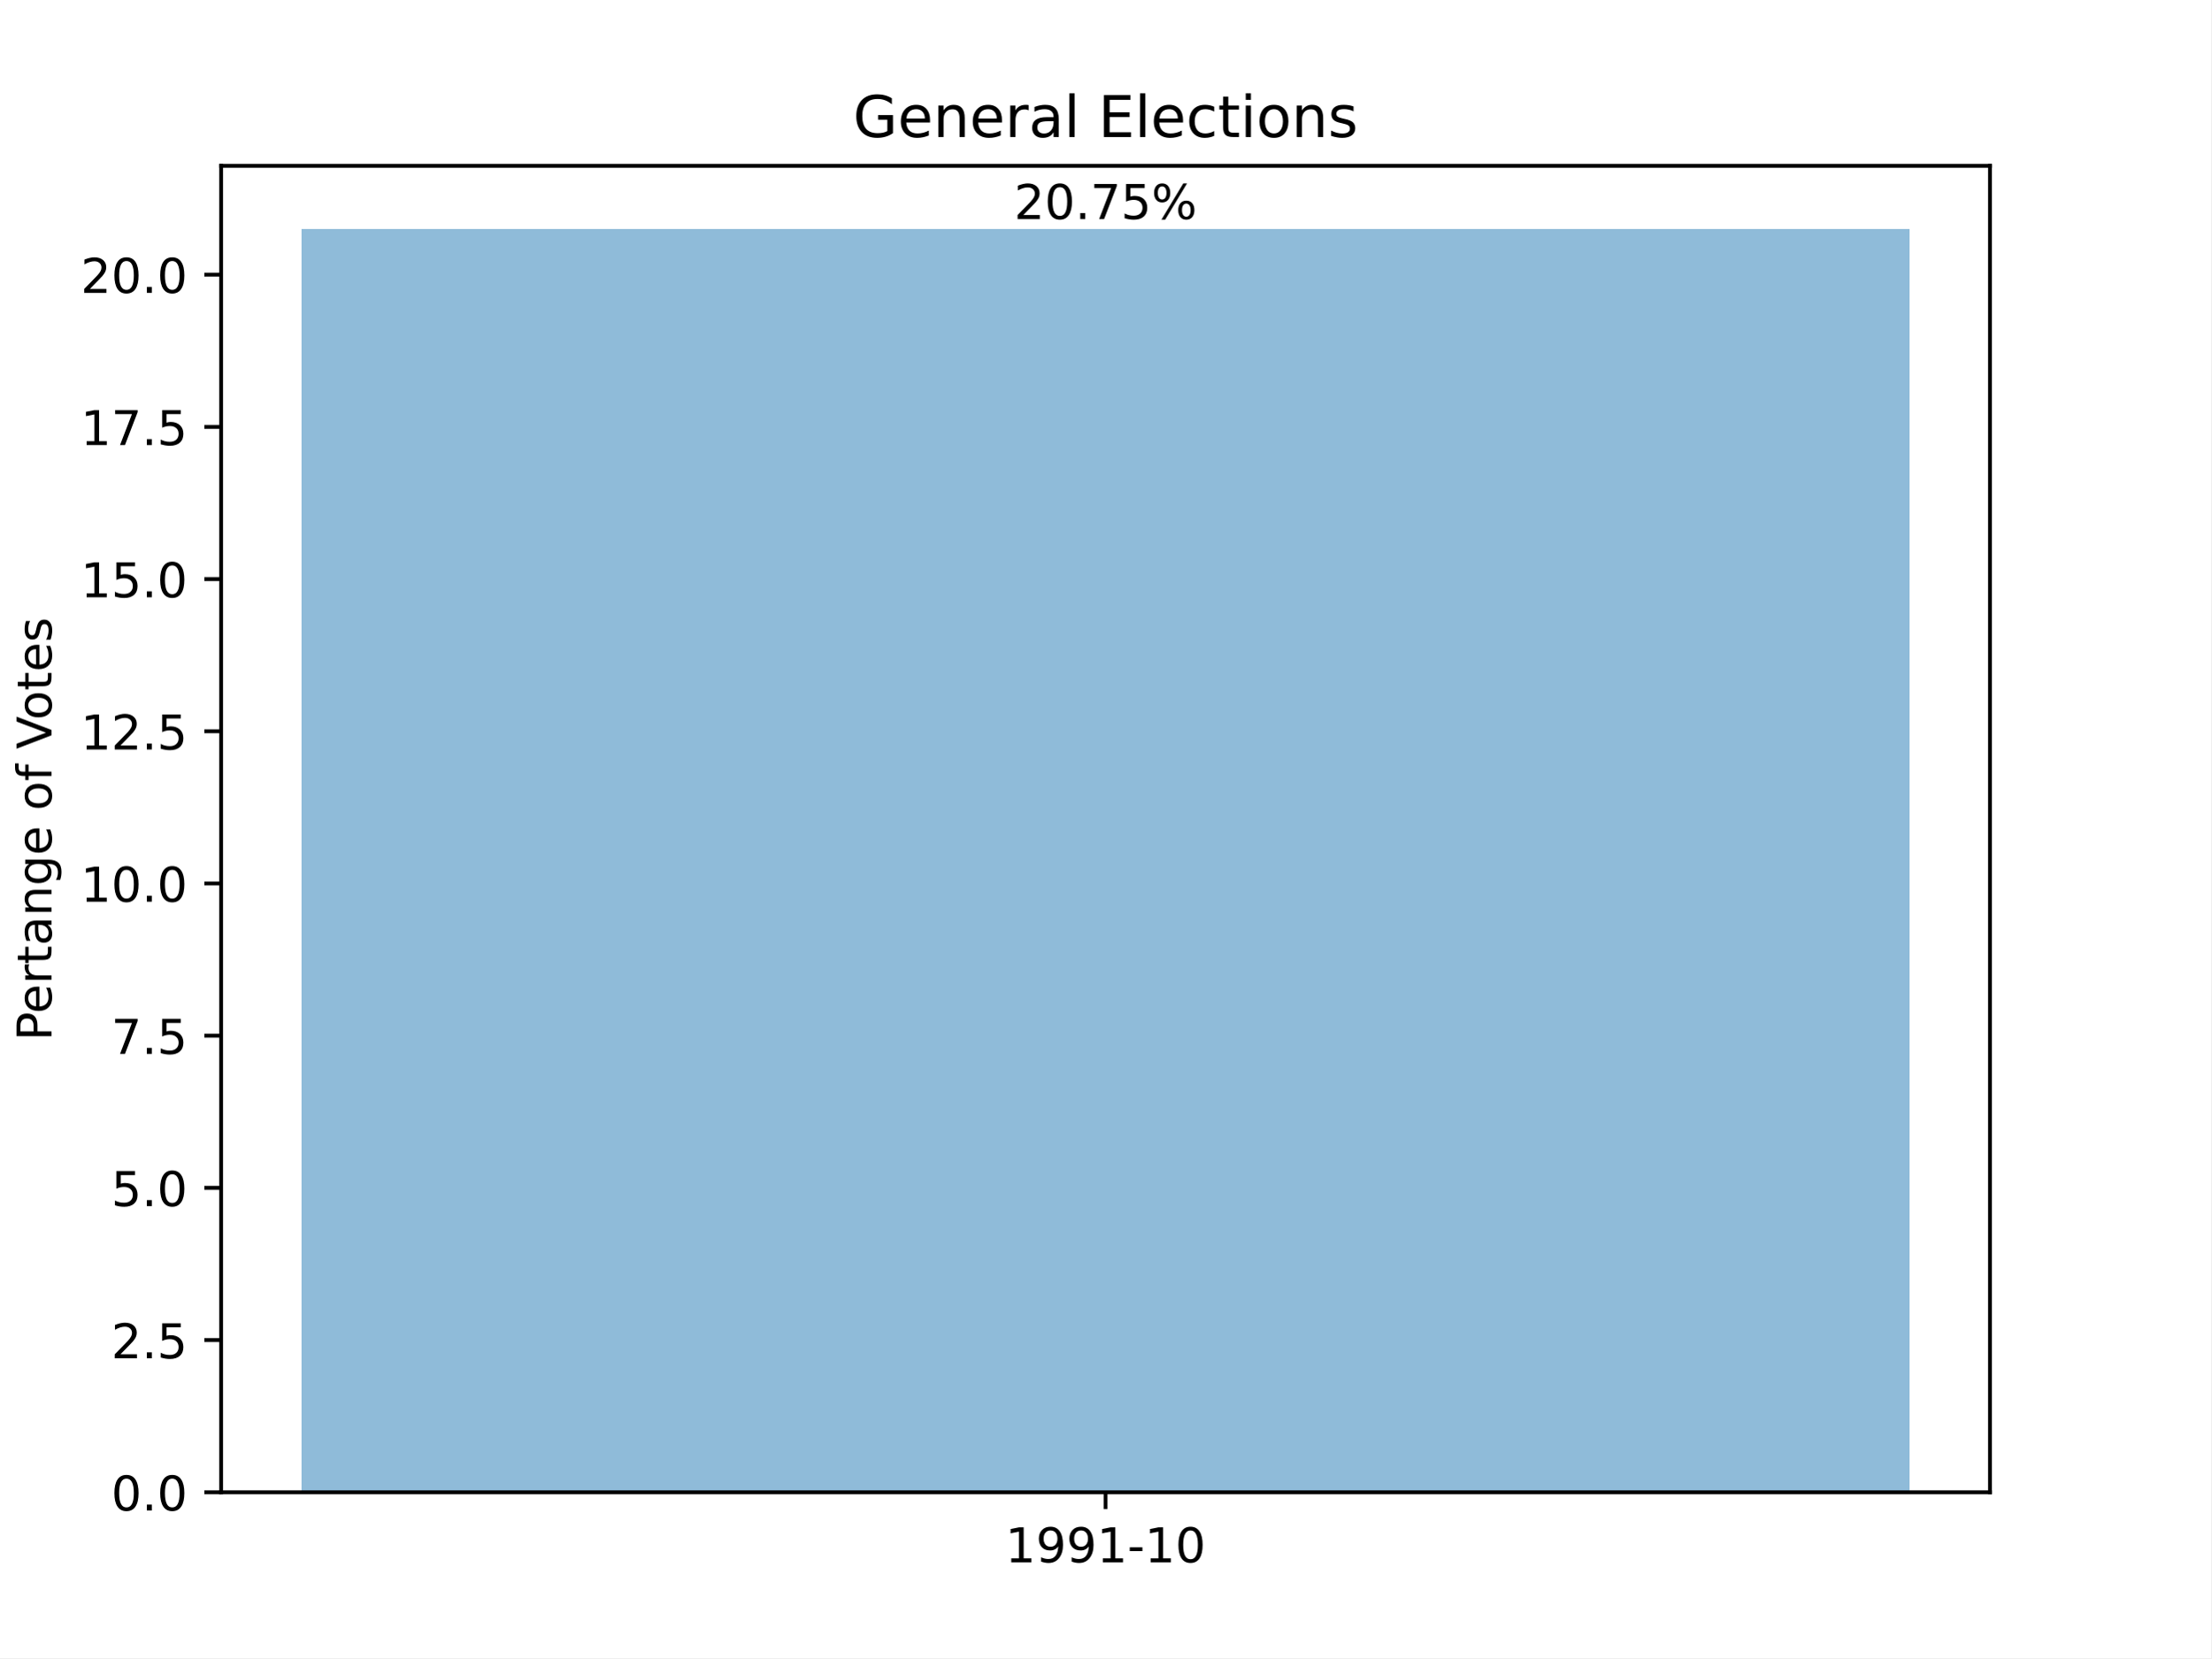
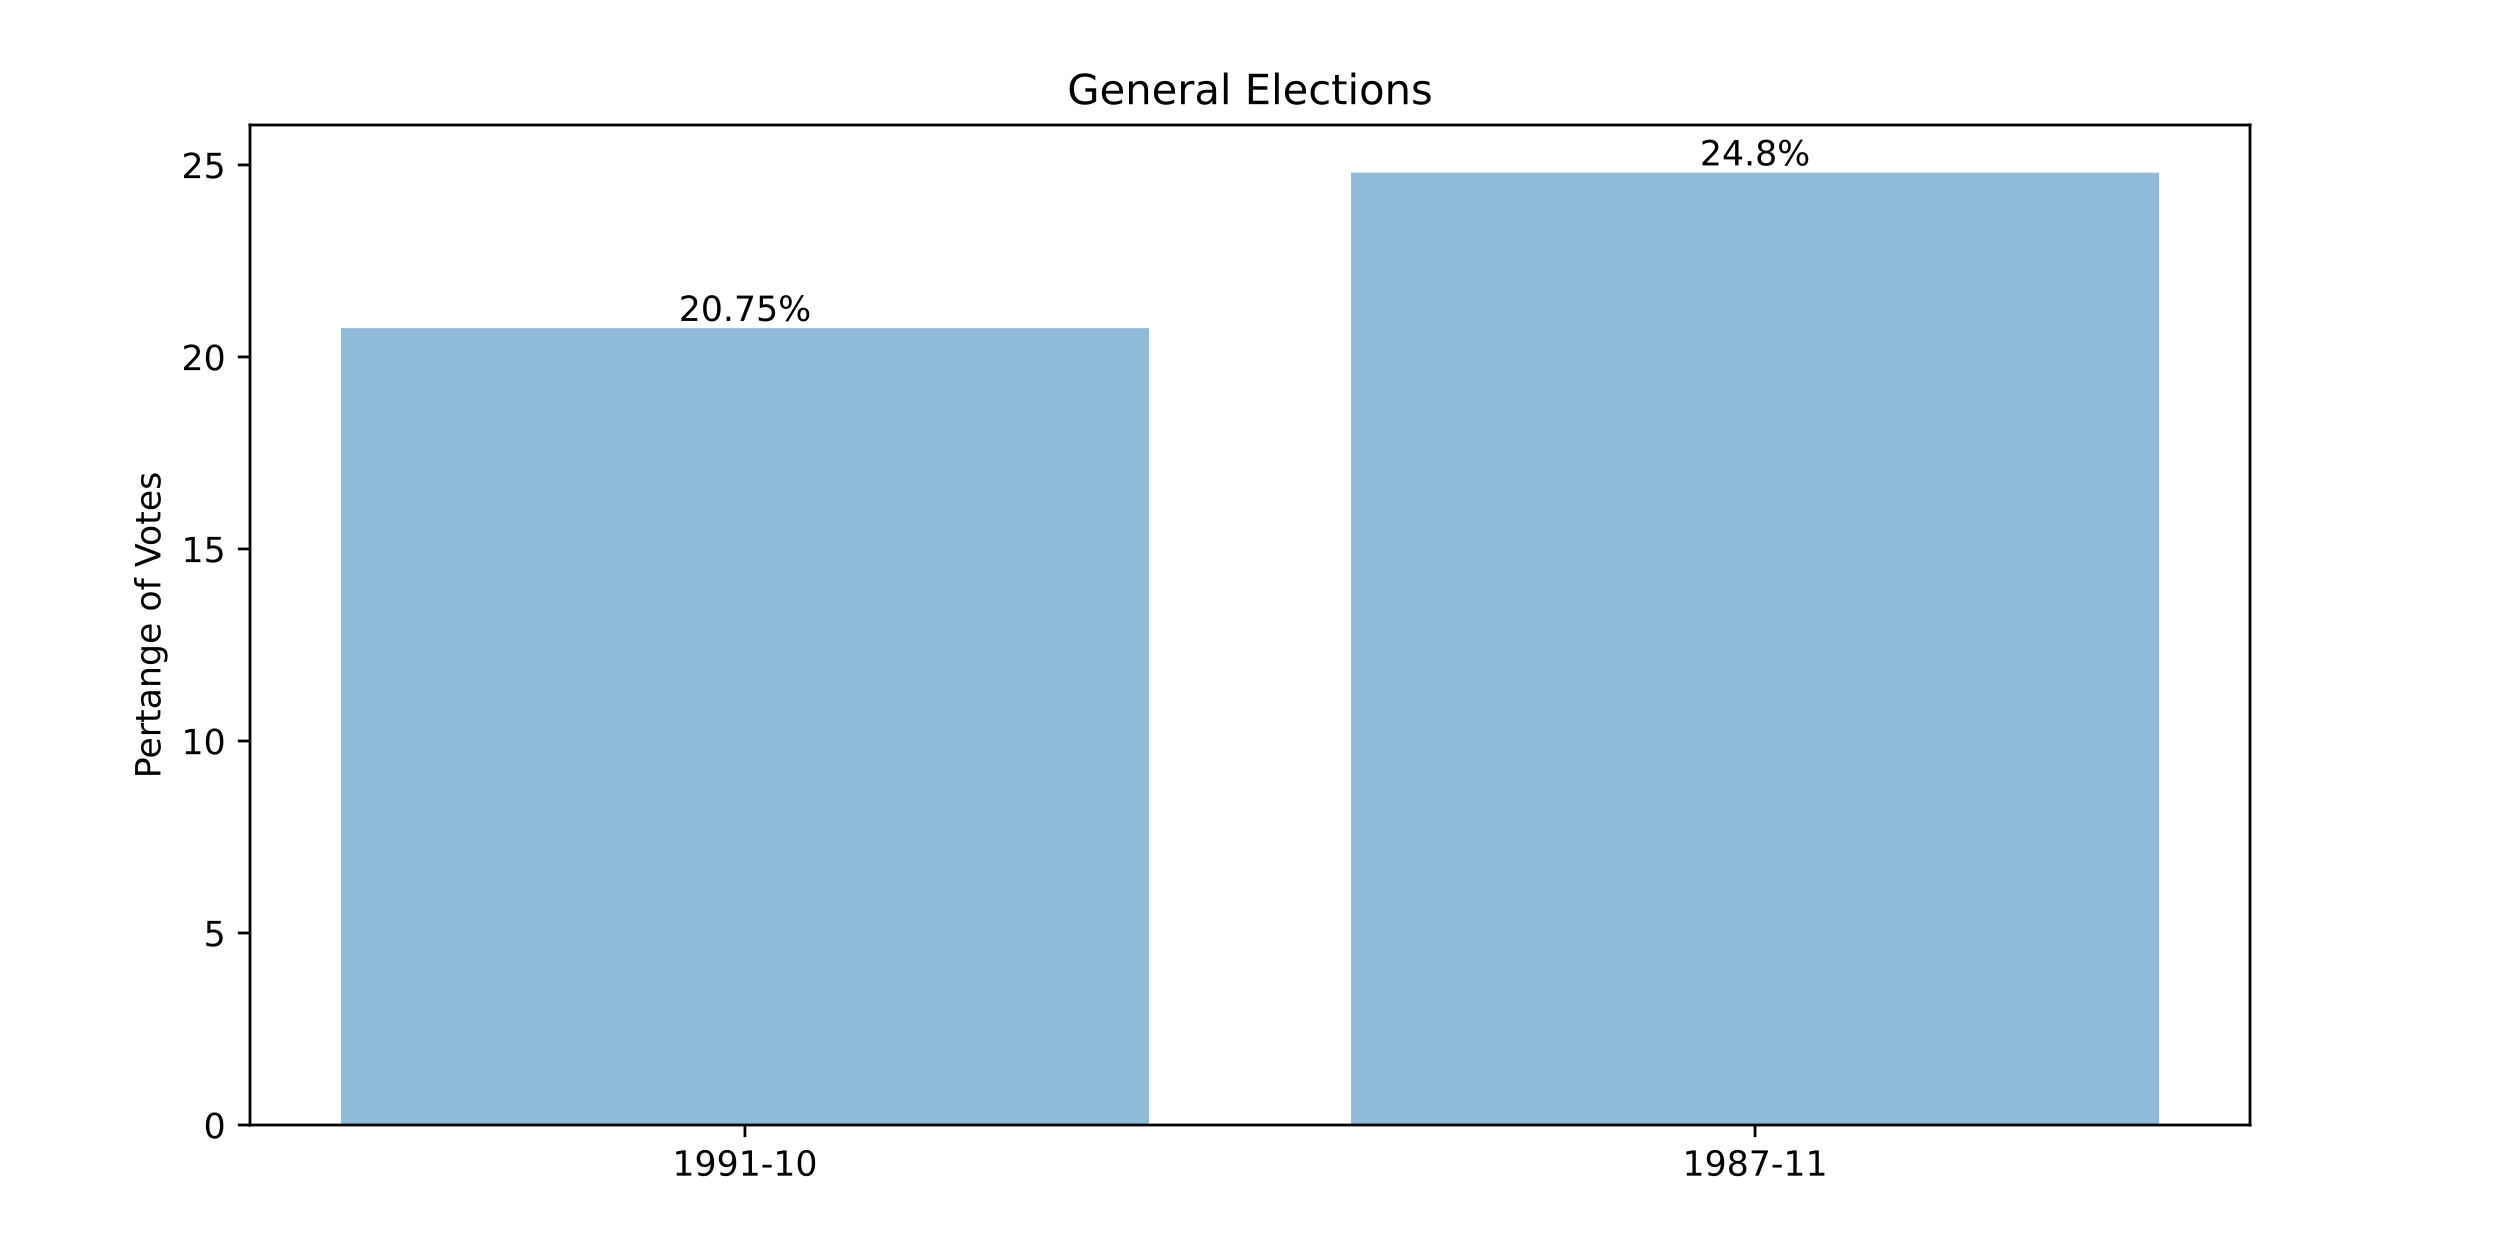
- <svg xmlns="http://www.w3.org/2000/svg" xmlns:xlink="http://www.w3.org/1999/xlink" height="345.6pt" version="1.1" viewBox="0 0 460.8 345.6" width="460.8pt">
+ <svg xmlns="http://www.w3.org/2000/svg" xmlns:xlink="http://www.w3.org/1999/xlink" height="360pt" version="1.1" viewBox="0 0 720 360" width="720pt">
  <defs>
    <style type="text/css">*{stroke-linecap:butt;stroke-linejoin:round;}</style>
  </defs>
  <g id="figure_1">
    <g id="patch_1">
-       <path d="M 0 345.6  L 460.8 345.6  L 460.8 0  L 0 0  z " style="fill:#ffffff;" />
+       <path d="M 0 360  L 720 360  L 720 0  L 0 0  z " style="fill:#ffffff;" />
    </g>
    <g id="axes_1">
      <g id="patch_2">
-         <path d="M 46.08 311.04  L 414.72 311.04  L 414.72 34.56  L 46.08 34.56  z " style="fill:#ffffff;" />
+         <path d="M 72 324  L 648 324  L 648 36  L 72 36  z " style="fill:#ffffff;" />
      </g>
      <g id="patch_3">
-         <path clip-path="url(#pf74de21c3b)" d="M 62.836 311.04  L 397.964 311.04  L 397.964 47.726  L 62.836 47.726  z " style="fill:#1f77b4;opacity:0.5;" />
+         <path clip-path="url(#pf5c24752fd)" d="M 98.182 324  L 330.909 324  L 330.909 94.507  L 98.182 94.507  z " style="fill:#1f77b4;opacity:0.5;" />
+       </g>
+       <g id="patch_4">
+         <path clip-path="url(#pf5c24752fd)" d="M 389.091 324  L 621.818 324  L 621.818 49.714  L 389.091 49.714  z " style="fill:#1f77b4;opacity:0.5;" />
      </g>
      <g id="matplotlib.axis_1">
        <g id="xtick_1">
          <g id="line2d_1">
            <defs>
-               <path d="M 0 0  L 0 3.5  " id="mac8f36e933" style="stroke:#000000;stroke-width:0.8;" />
+               <path d="M 0 0  L 0 3.5  " id="m2f81dafe0b" style="stroke:#000000;stroke-width:0.8;" />
            </defs>
            <g>
-               <use style="stroke:#000000;stroke-width:0.8;" x="230.4" xlink:href="#mac8f36e933" y="311.04" />
+               <use style="stroke:#000000;stroke-width:0.8;" x="214.545" xlink:href="#m2f81dafe0b" y="324" />
            </g>
          </g>
          <g id="text_1">
-             <g transform="translate(209.5086 325.6384)scale(0.1 -0.1)">
+             <g transform="translate(193.654 338.5984)scale(0.1 -0.1)">
              <defs>
                <path d="M 12.406 8.297  L 28.516 8.297  L 28.516 63.922  L 10.984 60.406  L 10.984 69.391  L 28.422 72.906  L 38.281 72.906  L 38.281 8.297  L 54.391 8.297  L 54.391 0  L 12.406 0  z " id="DejaVuSans-49" />
                <path d="M 10.984 1.516  L 10.984 10.5  Q 14.703 8.734 18.5 7.812  Q 22.312 6.891 25.984 6.891  Q 35.75 6.891 40.891 13.453  Q 46.047 20.016 46.781 33.406  Q 43.953 29.203 39.594 26.953  Q 35.25 24.703 29.984 24.703  Q 19.047 24.703 12.672 31.312  Q 6.297 37.938 6.297 49.422  Q 6.297 60.641 12.938 67.422  Q 19.578 74.219 30.609 74.219  Q 43.266 74.219 49.922 64.516  Q 56.594 54.828 56.594 36.375  Q 56.594 19.141 48.406 8.859  Q 40.234 -1.422 26.422 -1.422  Q 22.703 -1.422 18.891 -0.688  Q 15.094 0.047 10.984 1.516  z M 30.609 32.422  Q 37.25 32.422 41.125 36.953  Q 45.016 41.5 45.016 49.422  Q 45.016 57.281 41.125 61.844  Q 37.25 66.406 30.609 66.406  Q 23.969 66.406 20.094 61.844  Q 16.219 57.281 16.219 49.422  Q 16.219 41.5 20.094 36.953  Q 23.969 32.422 30.609 32.422  z " id="DejaVuSans-57" />
                <path d="M 4.891 31.391  L 31.203 31.391  L 31.203 23.391  L 4.891 23.391  z " id="DejaVuSans-45" />
                <path d="M 31.781 66.406  Q 24.172 66.406 20.328 58.906  Q 16.5 51.422 16.5 36.375  Q 16.5 21.391 20.328 13.891  Q 24.172 6.391 31.781 6.391  Q 39.453 6.391 43.281 13.891  Q 47.125 21.391 47.125 36.375  Q 47.125 51.422 43.281 58.906  Q 39.453 66.406 31.781 66.406  z M 31.781 74.219  Q 44.047 74.219 50.516 64.516  Q 56.984 54.828 56.984 36.375  Q 56.984 17.969 50.516 8.266  Q 44.047 -1.422 31.781 -1.422  Q 19.531 -1.422 13.062 8.266  Q 6.594 17.969 6.594 36.375  Q 6.594 54.828 13.062 64.516  Q 19.531 74.219 31.781 74.219  z " id="DejaVuSans-48" />
              </defs>
              <use xlink:href="#DejaVuSans-49" />
              <use x="63.623" xlink:href="#DejaVuSans-57" />
              <use x="127.246" xlink:href="#DejaVuSans-57" />
              <use x="190.869" xlink:href="#DejaVuSans-49" />
              <use x="254.492" xlink:href="#DejaVuSans-45" />
              <use x="290.576" xlink:href="#DejaVuSans-49" />
              <use x="354.199" xlink:href="#DejaVuSans-48" />
            </g>
          </g>
        </g>
+         <g id="xtick_2">
+           <g id="line2d_2">
+             <g>
+               <use style="stroke:#000000;stroke-width:0.8;" x="505.455" xlink:href="#m2f81dafe0b" y="324" />
+             </g>
+           </g>
+           <g id="text_2">
+             <g transform="translate(484.5631 338.5984)scale(0.1 -0.1)">
+               <defs>
+                 <path d="M 31.781 34.625  Q 24.75 34.625 20.719 30.859  Q 16.703 27.094 16.703 20.516  Q 16.703 13.922 20.719 10.156  Q 24.75 6.391 31.781 6.391  Q 38.812 6.391 42.859 10.172  Q 46.922 13.969 46.922 20.516  Q 46.922 27.094 42.891 30.859  Q 38.875 34.625 31.781 34.625  z M 21.922 38.812  Q 15.578 40.375 12.031 44.719  Q 8.5 49.078 8.5 55.328  Q 8.5 64.062 14.719 69.141  Q 20.953 74.219 31.781 74.219  Q 42.672 74.219 48.875 69.141  Q 55.078 64.062 55.078 55.328  Q 55.078 49.078 51.531 44.719  Q 48 40.375 41.703 38.812  Q 48.828 37.156 52.797 32.312  Q 56.781 27.484 56.781 20.516  Q 56.781 9.906 50.312 4.234  Q 43.844 -1.422 31.781 -1.422  Q 19.734 -1.422 13.25 4.234  Q 6.781 9.906 6.781 20.516  Q 6.781 27.484 10.781 32.312  Q 14.797 37.156 21.922 38.812  z M 18.312 54.391  Q 18.312 48.734 21.844 45.562  Q 25.391 42.391 31.781 42.391  Q 38.141 42.391 41.719 45.562  Q 45.312 48.734 45.312 54.391  Q 45.312 60.062 41.719 63.234  Q 38.141 66.406 31.781 66.406  Q 25.391 66.406 21.844 63.234  Q 18.312 60.062 18.312 54.391  z " id="DejaVuSans-56" />
+                 <path d="M 8.203 72.906  L 55.078 72.906  L 55.078 68.703  L 28.609 0  L 18.312 0  L 43.219 64.594  L 8.203 64.594  z " id="DejaVuSans-55" />
+               </defs>
+               <use xlink:href="#DejaVuSans-49" />
+               <use x="63.623" xlink:href="#DejaVuSans-57" />
+               <use x="127.246" xlink:href="#DejaVuSans-56" />
+               <use x="190.869" xlink:href="#DejaVuSans-55" />
+               <use x="254.492" xlink:href="#DejaVuSans-45" />
+               <use x="290.576" xlink:href="#DejaVuSans-49" />
+               <use x="354.199" xlink:href="#DejaVuSans-49" />
+             </g>
+           </g>
+         </g>
      </g>
      <g id="matplotlib.axis_2">
        <g id="ytick_1">
-           <g id="line2d_2">
+           <g id="line2d_3">
            <defs>
-               <path d="M 0 0  L -3.5 0  " id="mff42cd226f" style="stroke:#000000;stroke-width:0.8;" />
+               <path d="M 0 0  L -3.5 0  " id="m28f06036d1" style="stroke:#000000;stroke-width:0.8;" />
            </defs>
            <g>
-               <use style="stroke:#000000;stroke-width:0.8;" x="46.08" xlink:href="#mff42cd226f" y="311.04" />
-             </g>
-           </g>
-           <g id="text_2">
-             <g transform="translate(23.17687 314.8392)scale(0.1 -0.1)">
-               <defs>
-                 <path d="M 10.688 12.406  L 21 12.406  L 21 0  L 10.688 0  z " id="DejaVuSans-46" />
-               </defs>
+               <use style="stroke:#000000;stroke-width:0.8;" x="72" xlink:href="#m28f06036d1" y="324" />
+             </g>
+           </g>
+           <g id="text_3">
+             <g transform="translate(58.6375 327.7992)scale(0.1 -0.1)">
              <use xlink:href="#DejaVuSans-48" />
-               <use x="63.623" xlink:href="#DejaVuSans-46" />
-               <use x="95.41" xlink:href="#DejaVuSans-48" />
            </g>
          </g>
        </g>
        <g id="ytick_2">
-           <g id="line2d_3">
-             <g>
-               <use style="stroke:#000000;stroke-width:0.8;" x="46.08" xlink:href="#mff42cd226f" y="279.315" />
-             </g>
-           </g>
-           <g id="text_3">
-             <g transform="translate(23.17687 283.1146)scale(0.1 -0.1)">
+           <g id="line2d_4">
+             <g>
+               <use style="stroke:#000000;stroke-width:0.8;" x="72" xlink:href="#m28f06036d1" y="268.7" />
+             </g>
+           </g>
+           <g id="text_4">
+             <g transform="translate(58.6375 272.4997)scale(0.1 -0.1)">
+               <defs>
+                 <path d="M 10.797 72.906  L 49.516 72.906  L 49.516 64.594  L 19.828 64.594  L 19.828 46.734  Q 21.969 47.469 24.109 47.828  Q 26.266 48.188 28.422 48.188  Q 40.625 48.188 47.75 41.5  Q 54.891 34.812 54.891 23.391  Q 54.891 11.625 47.562 5.094  Q 40.234 -1.422 26.906 -1.422  Q 22.312 -1.422 17.547 -0.641  Q 12.797 0.141 7.719 1.703  L 7.719 11.625  Q 12.109 9.234 16.797 8.062  Q 21.484 6.891 26.703 6.891  Q 35.156 6.891 40.078 11.328  Q 45.016 15.766 45.016 23.391  Q 45.016 31 40.078 35.438  Q 35.156 39.891 26.703 39.891  Q 22.75 39.891 18.812 39.016  Q 14.891 38.141 10.797 36.281  z " id="DejaVuSans-53" />
+               </defs>
+               <use xlink:href="#DejaVuSans-53" />
+             </g>
+           </g>
+         </g>
+         <g id="ytick_3">
+           <g id="line2d_5">
+             <g>
+               <use style="stroke:#000000;stroke-width:0.8;" x="72" xlink:href="#m28f06036d1" y="213.401" />
+             </g>
+           </g>
+           <g id="text_5">
+             <g transform="translate(52.275 217.2001)scale(0.1 -0.1)">
+               <use xlink:href="#DejaVuSans-49" />
+               <use x="63.623" xlink:href="#DejaVuSans-48" />
+             </g>
+           </g>
+         </g>
+         <g id="ytick_4">
+           <g id="line2d_6">
+             <g>
+               <use style="stroke:#000000;stroke-width:0.8;" x="72" xlink:href="#m28f06036d1" y="158.101" />
+             </g>
+           </g>
+           <g id="text_6">
+             <g transform="translate(52.275 161.9006)scale(0.1 -0.1)">
+               <use xlink:href="#DejaVuSans-49" />
+               <use x="63.623" xlink:href="#DejaVuSans-53" />
+             </g>
+           </g>
+         </g>
+         <g id="ytick_5">
+           <g id="line2d_7">
+             <g>
+               <use style="stroke:#000000;stroke-width:0.8;" x="72" xlink:href="#m28f06036d1" y="102.802" />
+             </g>
+           </g>
+           <g id="text_7">
+             <g transform="translate(52.275 106.6011)scale(0.1 -0.1)">
              <defs>
                <path d="M 19.188 8.297  L 53.609 8.297  L 53.609 0  L 7.328 0  L 7.328 8.297  Q 12.938 14.109 22.625 23.891  Q 32.328 33.688 34.812 36.531  Q 39.547 41.844 41.422 45.531  Q 43.312 49.219 43.312 52.781  Q 43.312 58.594 39.234 62.25  Q 35.156 65.922 28.609 65.922  Q 23.969 65.922 18.812 64.312  Q 13.672 62.703 7.812 59.422  L 7.812 69.391  Q 13.766 71.781 18.938 73  Q 24.125 74.219 28.422 74.219  Q 39.75 74.219 46.484 68.547  Q 53.219 62.891 53.219 53.422  Q 53.219 48.922 51.531 44.891  Q 49.859 40.875 45.406 35.406  Q 44.188 33.984 37.641 27.219  Q 31.109 20.453 19.188 8.297  z " id="DejaVuSans-50" />
-                 <path d="M 10.797 72.906  L 49.516 72.906  L 49.516 64.594  L 19.828 64.594  L 19.828 46.734  Q 21.969 47.469 24.109 47.828  Q 26.266 48.188 28.422 48.188  Q 40.625 48.188 47.75 41.5  Q 54.891 34.812 54.891 23.391  Q 54.891 11.625 47.562 5.094  Q 40.234 -1.422 26.906 -1.422  Q 22.312 -1.422 17.547 -0.641  Q 12.797 0.141 7.719 1.703  L 7.719 11.625  Q 12.109 9.234 16.797 8.062  Q 21.484 6.891 26.703 6.891  Q 35.156 6.891 40.078 11.328  Q 45.016 15.766 45.016 23.391  Q 45.016 31 40.078 35.438  Q 35.156 39.891 26.703 39.891  Q 22.75 39.891 18.812 39.016  Q 14.891 38.141 10.797 36.281  z " id="DejaVuSans-53" />
-               </defs>
-               <use xlink:href="#DejaVuSans-50" />
-               <use x="63.623" xlink:href="#DejaVuSans-46" />
-               <use x="95.41" xlink:href="#DejaVuSans-53" />
-             </g>
-           </g>
-         </g>
-         <g id="ytick_3">
-           <g id="line2d_4">
-             <g>
-               <use style="stroke:#000000;stroke-width:0.8;" x="46.08" xlink:href="#mff42cd226f" y="247.591" />
-             </g>
-           </g>
-           <g id="text_4">
-             <g transform="translate(23.17687 251.39)scale(0.1 -0.1)">
-               <use xlink:href="#DejaVuSans-53" />
-               <use x="63.623" xlink:href="#DejaVuSans-46" />
-               <use x="95.41" xlink:href="#DejaVuSans-48" />
-             </g>
-           </g>
-         </g>
-         <g id="ytick_4">
-           <g id="line2d_5">
-             <g>
-               <use style="stroke:#000000;stroke-width:0.8;" x="46.08" xlink:href="#mff42cd226f" y="215.866" />
-             </g>
-           </g>
-           <g id="text_5">
-             <g transform="translate(23.17687 219.6654)scale(0.1 -0.1)">
-               <defs>
-                 <path d="M 8.203 72.906  L 55.078 72.906  L 55.078 68.703  L 28.609 0  L 18.312 0  L 43.219 64.594  L 8.203 64.594  z " id="DejaVuSans-55" />
-               </defs>
-               <use xlink:href="#DejaVuSans-55" />
-               <use x="63.623" xlink:href="#DejaVuSans-46" />
-               <use x="95.41" xlink:href="#DejaVuSans-53" />
-             </g>
-           </g>
-         </g>
-         <g id="ytick_5">
-           <g id="line2d_6">
-             <g>
-               <use style="stroke:#000000;stroke-width:0.8;" x="46.08" xlink:href="#mff42cd226f" y="184.142" />
-             </g>
-           </g>
-           <g id="text_6">
-             <g transform="translate(16.81437 187.9408)scale(0.1 -0.1)">
-               <use xlink:href="#DejaVuSans-49" />
-               <use x="63.623" xlink:href="#DejaVuSans-48" />
-               <use x="127.246" xlink:href="#DejaVuSans-46" />
-               <use x="159.033" xlink:href="#DejaVuSans-48" />
-             </g>
-           </g>
-         </g>
-         <g id="ytick_6">
-           <g id="line2d_7">
-             <g>
-               <use style="stroke:#000000;stroke-width:0.8;" x="46.08" xlink:href="#mff42cd226f" y="152.417" />
-             </g>
-           </g>
-           <g id="text_7">
-             <g transform="translate(16.81437 156.2162)scale(0.1 -0.1)">
-               <use xlink:href="#DejaVuSans-49" />
-               <use x="63.623" xlink:href="#DejaVuSans-50" />
-               <use x="127.246" xlink:href="#DejaVuSans-46" />
-               <use x="159.033" xlink:href="#DejaVuSans-53" />
-             </g>
-           </g>
-         </g>
-         <g id="ytick_7">
-           <g id="line2d_8">
-             <g>
-               <use style="stroke:#000000;stroke-width:0.8;" x="46.08" xlink:href="#mff42cd226f" y="120.692" />
-             </g>
-           </g>
-           <g id="text_8">
-             <g transform="translate(16.81437 124.4915)scale(0.1 -0.1)">
-               <use xlink:href="#DejaVuSans-49" />
-               <use x="63.623" xlink:href="#DejaVuSans-53" />
-               <use x="127.246" xlink:href="#DejaVuSans-46" />
-               <use x="159.033" xlink:href="#DejaVuSans-48" />
-             </g>
-           </g>
-         </g>
-         <g id="ytick_8">
-           <g id="line2d_9">
-             <g>
-               <use style="stroke:#000000;stroke-width:0.8;" x="46.08" xlink:href="#mff42cd226f" y="88.968" />
-             </g>
-           </g>
-           <g id="text_9">
-             <g transform="translate(16.81437 92.76693)scale(0.1 -0.1)">
-               <use xlink:href="#DejaVuSans-49" />
-               <use x="63.623" xlink:href="#DejaVuSans-55" />
-               <use x="127.246" xlink:href="#DejaVuSans-46" />
-               <use x="159.033" xlink:href="#DejaVuSans-53" />
-             </g>
-           </g>
-         </g>
-         <g id="ytick_9">
-           <g id="line2d_10">
-             <g>
-               <use style="stroke:#000000;stroke-width:0.8;" x="46.08" xlink:href="#mff42cd226f" y="57.243" />
-             </g>
-           </g>
-           <g id="text_10">
-             <g transform="translate(16.81437 61.04232)scale(0.1 -0.1)">
+               </defs>
              <use xlink:href="#DejaVuSans-50" />
              <use x="63.623" xlink:href="#DejaVuSans-48" />
-               <use x="127.246" xlink:href="#DejaVuSans-46" />
-               <use x="159.033" xlink:href="#DejaVuSans-48" />
-             </g>
-           </g>
-         </g>
-         <g id="text_11">
-           <g transform="translate(10.73469 216.9406)rotate(-90)scale(0.1 -0.1)">
+             </g>
+           </g>
+         </g>
+         <g id="ytick_6">
+           <g id="line2d_8">
+             <g>
+               <use style="stroke:#000000;stroke-width:0.8;" x="72" xlink:href="#m28f06036d1" y="47.502" />
+             </g>
+           </g>
+           <g id="text_8">
+             <g transform="translate(52.275 51.30152)scale(0.1 -0.1)">
+               <use xlink:href="#DejaVuSans-50" />
+               <use x="63.623" xlink:href="#DejaVuSans-53" />
+             </g>
+           </g>
+         </g>
+         <g id="text_9">
+           <g transform="translate(46.19531 224.1406)rotate(-90)scale(0.1 -0.1)">
            <defs>
              <path d="M 19.672 64.797  L 19.672 37.406  L 32.078 37.406  Q 38.969 37.406 42.719 40.969  Q 46.484 44.531 46.484 51.125  Q 46.484 57.672 42.719 61.234  Q 38.969 64.797 32.078 64.797  z M 9.812 72.906  L 32.078 72.906  Q 44.344 72.906 50.609 67.359  Q 56.891 61.812 56.891 51.125  Q 56.891 40.328 50.609 34.812  Q 44.344 29.297 32.078 29.297  L 19.672 29.297  L 19.672 0  L 9.812 0  z " id="DejaVuSans-80" />
              <path d="M 56.203 29.594  L 56.203 25.203  L 14.891 25.203  Q 15.484 15.922 20.484 11.062  Q 25.484 6.203 34.422 6.203  Q 39.594 6.203 44.453 7.469  Q 49.312 8.734 54.109 11.281  L 54.109 2.781  Q 49.266 0.734 44.188 -0.344  Q 39.109 -1.422 33.891 -1.422  Q 20.797 -1.422 13.156 6.188  Q 5.516 13.812 5.516 26.812  Q 5.516 40.234 12.766 48.109  Q 20.016 56 32.328 56  Q 43.359 56 49.781 48.891  Q 56.203 41.797 56.203 29.594  z M 47.219 32.234  Q 47.125 39.594 43.094 43.984  Q 39.062 48.391 32.422 48.391  Q 24.906 48.391 20.391 44.141  Q 15.875 39.891 15.188 32.172  z " id="DejaVuSans-101" />
              <path d="M 41.109 46.297  Q 39.594 47.172 37.812 47.578  Q 36.031 48 33.891 48  Q 26.266 48 22.188 43.047  Q 18.109 38.094 18.109 28.812  L 18.109 0  L 9.078 0  L 9.078 54.688  L 18.109 54.688  L 18.109 46.188  Q 20.953 51.172 25.484 53.578  Q 30.031 56 36.531 56  Q 37.453 56 38.578 55.875  Q 39.703 55.766 41.062 55.516  z " id="DejaVuSans-114" />
              <path d="M 18.312 70.219  L 18.312 54.688  L 36.812 54.688  L 36.812 47.703  L 18.312 47.703  L 18.312 18.016  Q 18.312 11.328 20.141 9.422  Q 21.969 7.516 27.594 7.516  L 36.812 7.516  L 36.812 0  L 27.594 0  Q 17.188 0 13.234 3.875  Q 9.281 7.766 9.281 18.016  L 9.281 47.703  L 2.688 47.703  L 2.688 54.688  L 9.281 54.688  L 9.281 70.219  z " id="DejaVuSans-116" />
              <path d="M 34.281 27.484  Q 23.391 27.484 19.188 25  Q 14.984 22.516 14.984 16.5  Q 14.984 11.719 18.141 8.906  Q 21.297 6.109 26.703 6.109  Q 34.188 6.109 38.703 11.406  Q 43.219 16.703 43.219 25.484  L 43.219 27.484  z M 52.203 31.203  L 52.203 0  L 43.219 0  L 43.219 8.297  Q 40.141 3.328 35.547 0.953  Q 30.953 -1.422 24.312 -1.422  Q 15.922 -1.422 10.953 3.297  Q 6 8.016 6 15.922  Q 6 25.141 12.172 29.828  Q 18.359 34.516 30.609 34.516  L 43.219 34.516  L 43.219 35.406  Q 43.219 41.609 39.141 45  Q 35.062 48.391 27.688 48.391  Q 23 48.391 18.547 47.266  Q 14.109 46.141 10.016 43.891  L 10.016 52.203  Q 14.938 54.109 19.578 55.047  Q 24.219 56 28.609 56  Q 40.484 56 46.344 49.844  Q 52.203 43.703 52.203 31.203  z " id="DejaVuSans-97" />
              <path d="M 54.891 33.016  L 54.891 0  L 45.906 0  L 45.906 32.719  Q 45.906 40.484 42.875 44.328  Q 39.844 48.188 33.797 48.188  Q 26.516 48.188 22.312 43.547  Q 18.109 38.922 18.109 30.906  L 18.109 0  L 9.078 0  L 9.078 54.688  L 18.109 54.688  L 18.109 46.188  Q 21.344 51.125 25.703 53.562  Q 30.078 56 35.797 56  Q 45.219 56 50.047 50.172  Q 54.891 44.344 54.891 33.016  z " id="DejaVuSans-110" />
              <path d="M 45.406 27.984  Q 45.406 37.75 41.375 43.109  Q 37.359 48.484 30.078 48.484  Q 22.859 48.484 18.828 43.109  Q 14.797 37.75 14.797 27.984  Q 14.797 18.266 18.828 12.891  Q 22.859 7.516 30.078 7.516  Q 37.359 7.516 41.375 12.891  Q 45.406 18.266 45.406 27.984  z M 54.391 6.781  Q 54.391 -7.172 48.188 -13.984  Q 42 -20.797 29.203 -20.797  Q 24.469 -20.797 20.266 -20.094  Q 16.062 -19.391 12.109 -17.922  L 12.109 -9.188  Q 16.062 -11.328 19.922 -12.344  Q 23.781 -13.375 27.781 -13.375  Q 36.625 -13.375 41.016 -8.766  Q 45.406 -4.156 45.406 5.172  L 45.406 9.625  Q 42.625 4.781 38.281 2.391  Q 33.938 0 27.875 0  Q 17.828 0 11.672 7.656  Q 5.516 15.328 5.516 27.984  Q 5.516 40.672 11.672 48.328  Q 17.828 56 27.875 56  Q 33.938 56 38.281 53.609  Q 42.625 51.219 45.406 46.391  L 45.406 54.688  L 54.391 54.688  z " id="DejaVuSans-103" />
              <path id="DejaVuSans-32" />
              <path d="M 30.609 48.391  Q 23.391 48.391 19.188 42.75  Q 14.984 37.109 14.984 27.297  Q 14.984 17.484 19.156 11.844  Q 23.344 6.203 30.609 6.203  Q 37.797 6.203 41.984 11.859  Q 46.188 17.531 46.188 27.297  Q 46.188 37.016 41.984 42.703  Q 37.797 48.391 30.609 48.391  z M 30.609 56  Q 42.328 56 49.016 48.375  Q 55.719 40.766 55.719 27.297  Q 55.719 13.875 49.016 6.219  Q 42.328 -1.422 30.609 -1.422  Q 18.844 -1.422 12.172 6.219  Q 5.516 13.875 5.516 27.297  Q 5.516 40.766 12.172 48.375  Q 18.844 56 30.609 56  z " id="DejaVuSans-111" />
              <path d="M 37.109 75.984  L 37.109 68.5  L 28.516 68.5  Q 23.688 68.5 21.797 66.547  Q 19.922 64.594 19.922 59.516  L 19.922 54.688  L 34.719 54.688  L 34.719 47.703  L 19.922 47.703  L 19.922 0  L 10.891 0  L 10.891 47.703  L 2.297 47.703  L 2.297 54.688  L 10.891 54.688  L 10.891 58.5  Q 10.891 67.625 15.141 71.797  Q 19.391 75.984 28.609 75.984  z " id="DejaVuSans-102" />
              <path d="M 28.609 0  L 0.781 72.906  L 11.078 72.906  L 34.188 11.531  L 57.328 72.906  L 67.578 72.906  L 39.797 0  z " id="DejaVuSans-86" />
              <path d="M 44.281 53.078  L 44.281 44.578  Q 40.484 46.531 36.375 47.5  Q 32.281 48.484 27.875 48.484  Q 21.188 48.484 17.844 46.438  Q 14.5 44.391 14.5 40.281  Q 14.5 37.156 16.891 35.375  Q 19.281 33.594 26.516 31.984  L 29.594 31.297  Q 39.156 29.25 43.188 25.516  Q 47.219 21.781 47.219 15.094  Q 47.219 7.469 41.188 3.016  Q 35.156 -1.422 24.609 -1.422  Q 20.219 -1.422 15.453 -0.562  Q 10.688 0.297 5.422 2  L 5.422 11.281  Q 10.406 8.688 15.234 7.391  Q 20.062 6.109 24.812 6.109  Q 31.156 6.109 34.562 8.281  Q 37.984 10.453 37.984 14.406  Q 37.984 18.062 35.516 20.016  Q 33.062 21.969 24.703 23.781  L 21.578 24.516  Q 13.234 26.266 9.516 29.906  Q 5.812 33.547 5.812 39.891  Q 5.812 47.609 11.281 51.797  Q 16.75 56 26.812 56  Q 31.781 56 36.172 55.266  Q 40.578 54.547 44.281 53.078  z " id="DejaVuSans-115" />
            </defs>
            <use xlink:href="#DejaVuSans-80" />
            <use x="56.678" xlink:href="#DejaVuSans-101" />
            <use x="118.201" xlink:href="#DejaVuSans-114" />
            <use x="159.314" xlink:href="#DejaVuSans-116" />
            <use x="198.523" xlink:href="#DejaVuSans-97" />
            <use x="259.803" xlink:href="#DejaVuSans-110" />
            <use x="323.182" xlink:href="#DejaVuSans-103" />
            <use x="386.658" xlink:href="#DejaVuSans-101" />
            <use x="448.182" xlink:href="#DejaVuSans-32" />
            <use x="479.969" xlink:href="#DejaVuSans-111" />
            <use x="541.15" xlink:href="#DejaVuSans-102" />
            <use x="576.355" xlink:href="#DejaVuSans-32" />
            <use x="608.143" xlink:href="#DejaVuSans-86" />
            <use x="668.801" xlink:href="#DejaVuSans-111" />
            <use x="729.982" xlink:href="#DejaVuSans-116" />
            <use x="769.191" xlink:href="#DejaVuSans-101" />
            <use x="830.715" xlink:href="#DejaVuSans-115" />
          </g>
        </g>
      </g>
-       <g id="patch_4">
-         <path d="M 46.08 311.04  L 46.08 34.56  " style="fill:none;stroke:#000000;stroke-linecap:square;stroke-linejoin:miter;stroke-width:0.8;" />
-       </g>
      <g id="patch_5">
-         <path d="M 414.72 311.04  L 414.72 34.56  " style="fill:none;stroke:#000000;stroke-linecap:square;stroke-linejoin:miter;stroke-width:0.8;" />
+         <path d="M 72 324  L 72 36  " style="fill:none;stroke:#000000;stroke-linecap:square;stroke-linejoin:miter;stroke-width:0.8;" />
      </g>
      <g id="patch_6">
-         <path d="M 46.08 311.04  L 414.72 311.04  " style="fill:none;stroke:#000000;stroke-linecap:square;stroke-linejoin:miter;stroke-width:0.8;" />
+         <path d="M 648 324  L 648 36  " style="fill:none;stroke:#000000;stroke-linecap:square;stroke-linejoin:miter;stroke-width:0.8;" />
      </g>
      <g id="patch_7">
-         <path d="M 46.08 34.56  L 414.72 34.56  " style="fill:none;stroke:#000000;stroke-linecap:square;stroke-linejoin:miter;stroke-width:0.8;" />
-       </g>
-       <g id="text_12">
-         <g transform="translate(211.3352 45.64603)scale(0.1 -0.1)">
+         <path d="M 72 324  L 648 324  " style="fill:none;stroke:#000000;stroke-linecap:square;stroke-linejoin:miter;stroke-width:0.8;" />
+       </g>
+       <g id="patch_8">
+         <path d="M 72 36  L 648 36  " style="fill:none;stroke:#000000;stroke-linecap:square;stroke-linejoin:miter;stroke-width:0.8;" />
+       </g>
+       <g id="text_10">
+         <g transform="translate(195.4806 92.42723)scale(0.1 -0.1)">
          <defs>
+             <path d="M 10.688 12.406  L 21 12.406  L 21 0  L 10.688 0  z " id="DejaVuSans-46" />
            <path d="M 72.703 32.078  Q 68.453 32.078 66.031 28.469  Q 63.625 24.859 63.625 18.406  Q 63.625 12.062 66.031 8.422  Q 68.453 4.781 72.703 4.781  Q 76.859 4.781 79.266 8.422  Q 81.688 12.062 81.688 18.406  Q 81.688 24.812 79.266 28.438  Q 76.859 32.078 72.703 32.078  z M 72.703 38.281  Q 80.422 38.281 84.953 32.906  Q 89.5 27.547 89.5 18.406  Q 89.5 9.281 84.938 3.922  Q 80.375 -1.422 72.703 -1.422  Q 64.891 -1.422 60.344 3.922  Q 55.812 9.281 55.812 18.406  Q 55.812 27.594 60.375 32.938  Q 64.938 38.281 72.703 38.281  z M 22.312 68.016  Q 18.109 68.016 15.688 64.375  Q 13.281 60.75 13.281 54.391  Q 13.281 47.953 15.672 44.328  Q 18.062 40.719 22.312 40.719  Q 26.562 40.719 28.969 44.328  Q 31.391 47.953 31.391 54.391  Q 31.391 60.688 28.953 64.344  Q 26.516 68.016 22.312 68.016  z M 66.406 74.219  L 74.219 74.219  L 28.609 -1.422  L 20.797 -1.422  z M 22.312 74.219  Q 30.031 74.219 34.609 68.875  Q 39.203 63.531 39.203 54.391  Q 39.203 45.172 34.641 39.844  Q 30.078 34.516 22.312 34.516  Q 14.547 34.516 10.031 39.859  Q 5.516 45.219 5.516 54.391  Q 5.516 63.484 10.047 68.844  Q 14.594 74.219 22.312 74.219  z " id="DejaVuSans-37" />
          </defs>
          <use xlink:href="#DejaVuSans-50" />
          <use x="63.623" xlink:href="#DejaVuSans-48" />
          <use x="127.246" xlink:href="#DejaVuSans-46" />
          <use x="159.033" xlink:href="#DejaVuSans-55" />
          <use x="222.656" xlink:href="#DejaVuSans-53" />
          <use x="286.279" xlink:href="#DejaVuSans-37" />
        </g>
      </g>
-       <g id="text_13">
-         <g transform="translate(177.78 28.56)scale(0.12 -0.12)">
+       <g id="text_11">
+         <g transform="translate(489.571 47.6346)scale(0.1 -0.1)">
+           <defs>
+             <path d="M 37.797 64.312  L 12.891 25.391  L 37.797 25.391  z M 35.203 72.906  L 47.609 72.906  L 47.609 25.391  L 58.016 25.391  L 58.016 17.188  L 47.609 17.188  L 47.609 0  L 37.797 0  L 37.797 17.188  L 4.891 17.188  L 4.891 26.703  z " id="DejaVuSans-52" />
+           </defs>
+           <use xlink:href="#DejaVuSans-50" />
+           <use x="63.623" xlink:href="#DejaVuSans-52" />
+           <use x="127.246" xlink:href="#DejaVuSans-46" />
+           <use x="159.033" xlink:href="#DejaVuSans-56" />
+           <use x="222.656" xlink:href="#DejaVuSans-37" />
+         </g>
+       </g>
+       <g id="text_12">
+         <g transform="translate(307.38 30)scale(0.12 -0.12)">
          <defs>
            <path d="M 59.516 10.406  L 59.516 29.984  L 43.406 29.984  L 43.406 38.094  L 69.281 38.094  L 69.281 6.781  Q 63.578 2.734 56.688 0.656  Q 49.812 -1.422 42 -1.422  Q 24.906 -1.422 15.25 8.562  Q 5.609 18.562 5.609 36.375  Q 5.609 54.25 15.25 64.234  Q 24.906 74.219 42 74.219  Q 49.125 74.219 55.547 72.453  Q 61.969 70.703 67.391 67.281  L 67.391 56.781  Q 61.922 61.422 55.766 63.766  Q 49.609 66.109 42.828 66.109  Q 29.438 66.109 22.719 58.641  Q 16.016 51.172 16.016 36.375  Q 16.016 21.625 22.719 14.156  Q 29.438 6.688 42.828 6.688  Q 48.047 6.688 52.141 7.594  Q 56.25 8.5 59.516 10.406  z " id="DejaVuSans-71" />
            <path d="M 9.422 75.984  L 18.406 75.984  L 18.406 0  L 9.422 0  z " id="DejaVuSans-108" />
            <path d="M 9.812 72.906  L 55.906 72.906  L 55.906 64.594  L 19.672 64.594  L 19.672 43.016  L 54.391 43.016  L 54.391 34.719  L 19.672 34.719  L 19.672 8.297  L 56.781 8.297  L 56.781 0  L 9.812 0  z " id="DejaVuSans-69" />
            <path d="M 48.781 52.594  L 48.781 44.188  Q 44.969 46.297 41.141 47.344  Q 37.312 48.391 33.406 48.391  Q 24.656 48.391 19.812 42.844  Q 14.984 37.312 14.984 27.297  Q 14.984 17.281 19.812 11.734  Q 24.656 6.203 33.406 6.203  Q 37.312 6.203 41.141 7.25  Q 44.969 8.297 48.781 10.406  L 48.781 2.094  Q 45.016 0.344 40.984 -0.531  Q 36.969 -1.422 32.422 -1.422  Q 20.062 -1.422 12.781 6.344  Q 5.516 14.109 5.516 27.297  Q 5.516 40.672 12.859 48.328  Q 20.219 56 33.016 56  Q 37.156 56 41.109 55.141  Q 45.062 54.297 48.781 52.594  z " id="DejaVuSans-99" />
            <path d="M 9.422 54.688  L 18.406 54.688  L 18.406 0  L 9.422 0  z M 9.422 75.984  L 18.406 75.984  L 18.406 64.594  L 9.422 64.594  z " id="DejaVuSans-105" />
          </defs>
          <use xlink:href="#DejaVuSans-71" />
          <use x="77.49" xlink:href="#DejaVuSans-101" />
          <use x="139.014" xlink:href="#DejaVuSans-110" />
          <use x="202.393" xlink:href="#DejaVuSans-101" />
          <use x="263.916" xlink:href="#DejaVuSans-114" />
          <use x="305.029" xlink:href="#DejaVuSans-97" />
          <use x="366.309" xlink:href="#DejaVuSans-108" />
          <use x="394.092" xlink:href="#DejaVuSans-32" />
          <use x="425.879" xlink:href="#DejaVuSans-69" />
          <use x="489.062" xlink:href="#DejaVuSans-108" />
          <use x="516.846" xlink:href="#DejaVuSans-101" />
          <use x="578.369" xlink:href="#DejaVuSans-99" />
          <use x="633.35" xlink:href="#DejaVuSans-116" />
          <use x="672.559" xlink:href="#DejaVuSans-105" />
          <use x="700.342" xlink:href="#DejaVuSans-111" />
          <use x="761.523" xlink:href="#DejaVuSans-110" />
          <use x="824.902" xlink:href="#DejaVuSans-115" />
        </g>
      </g>
    </g>
  </g>
  <defs>
-     <clipPath id="pf74de21c3b">
-       <rect height="276.48" width="368.64" x="46.08" y="34.56" />
+     <clipPath id="pf5c24752fd">
+       <rect height="288" width="576" x="72" y="36" />
    </clipPath>
  </defs>
</svg>
